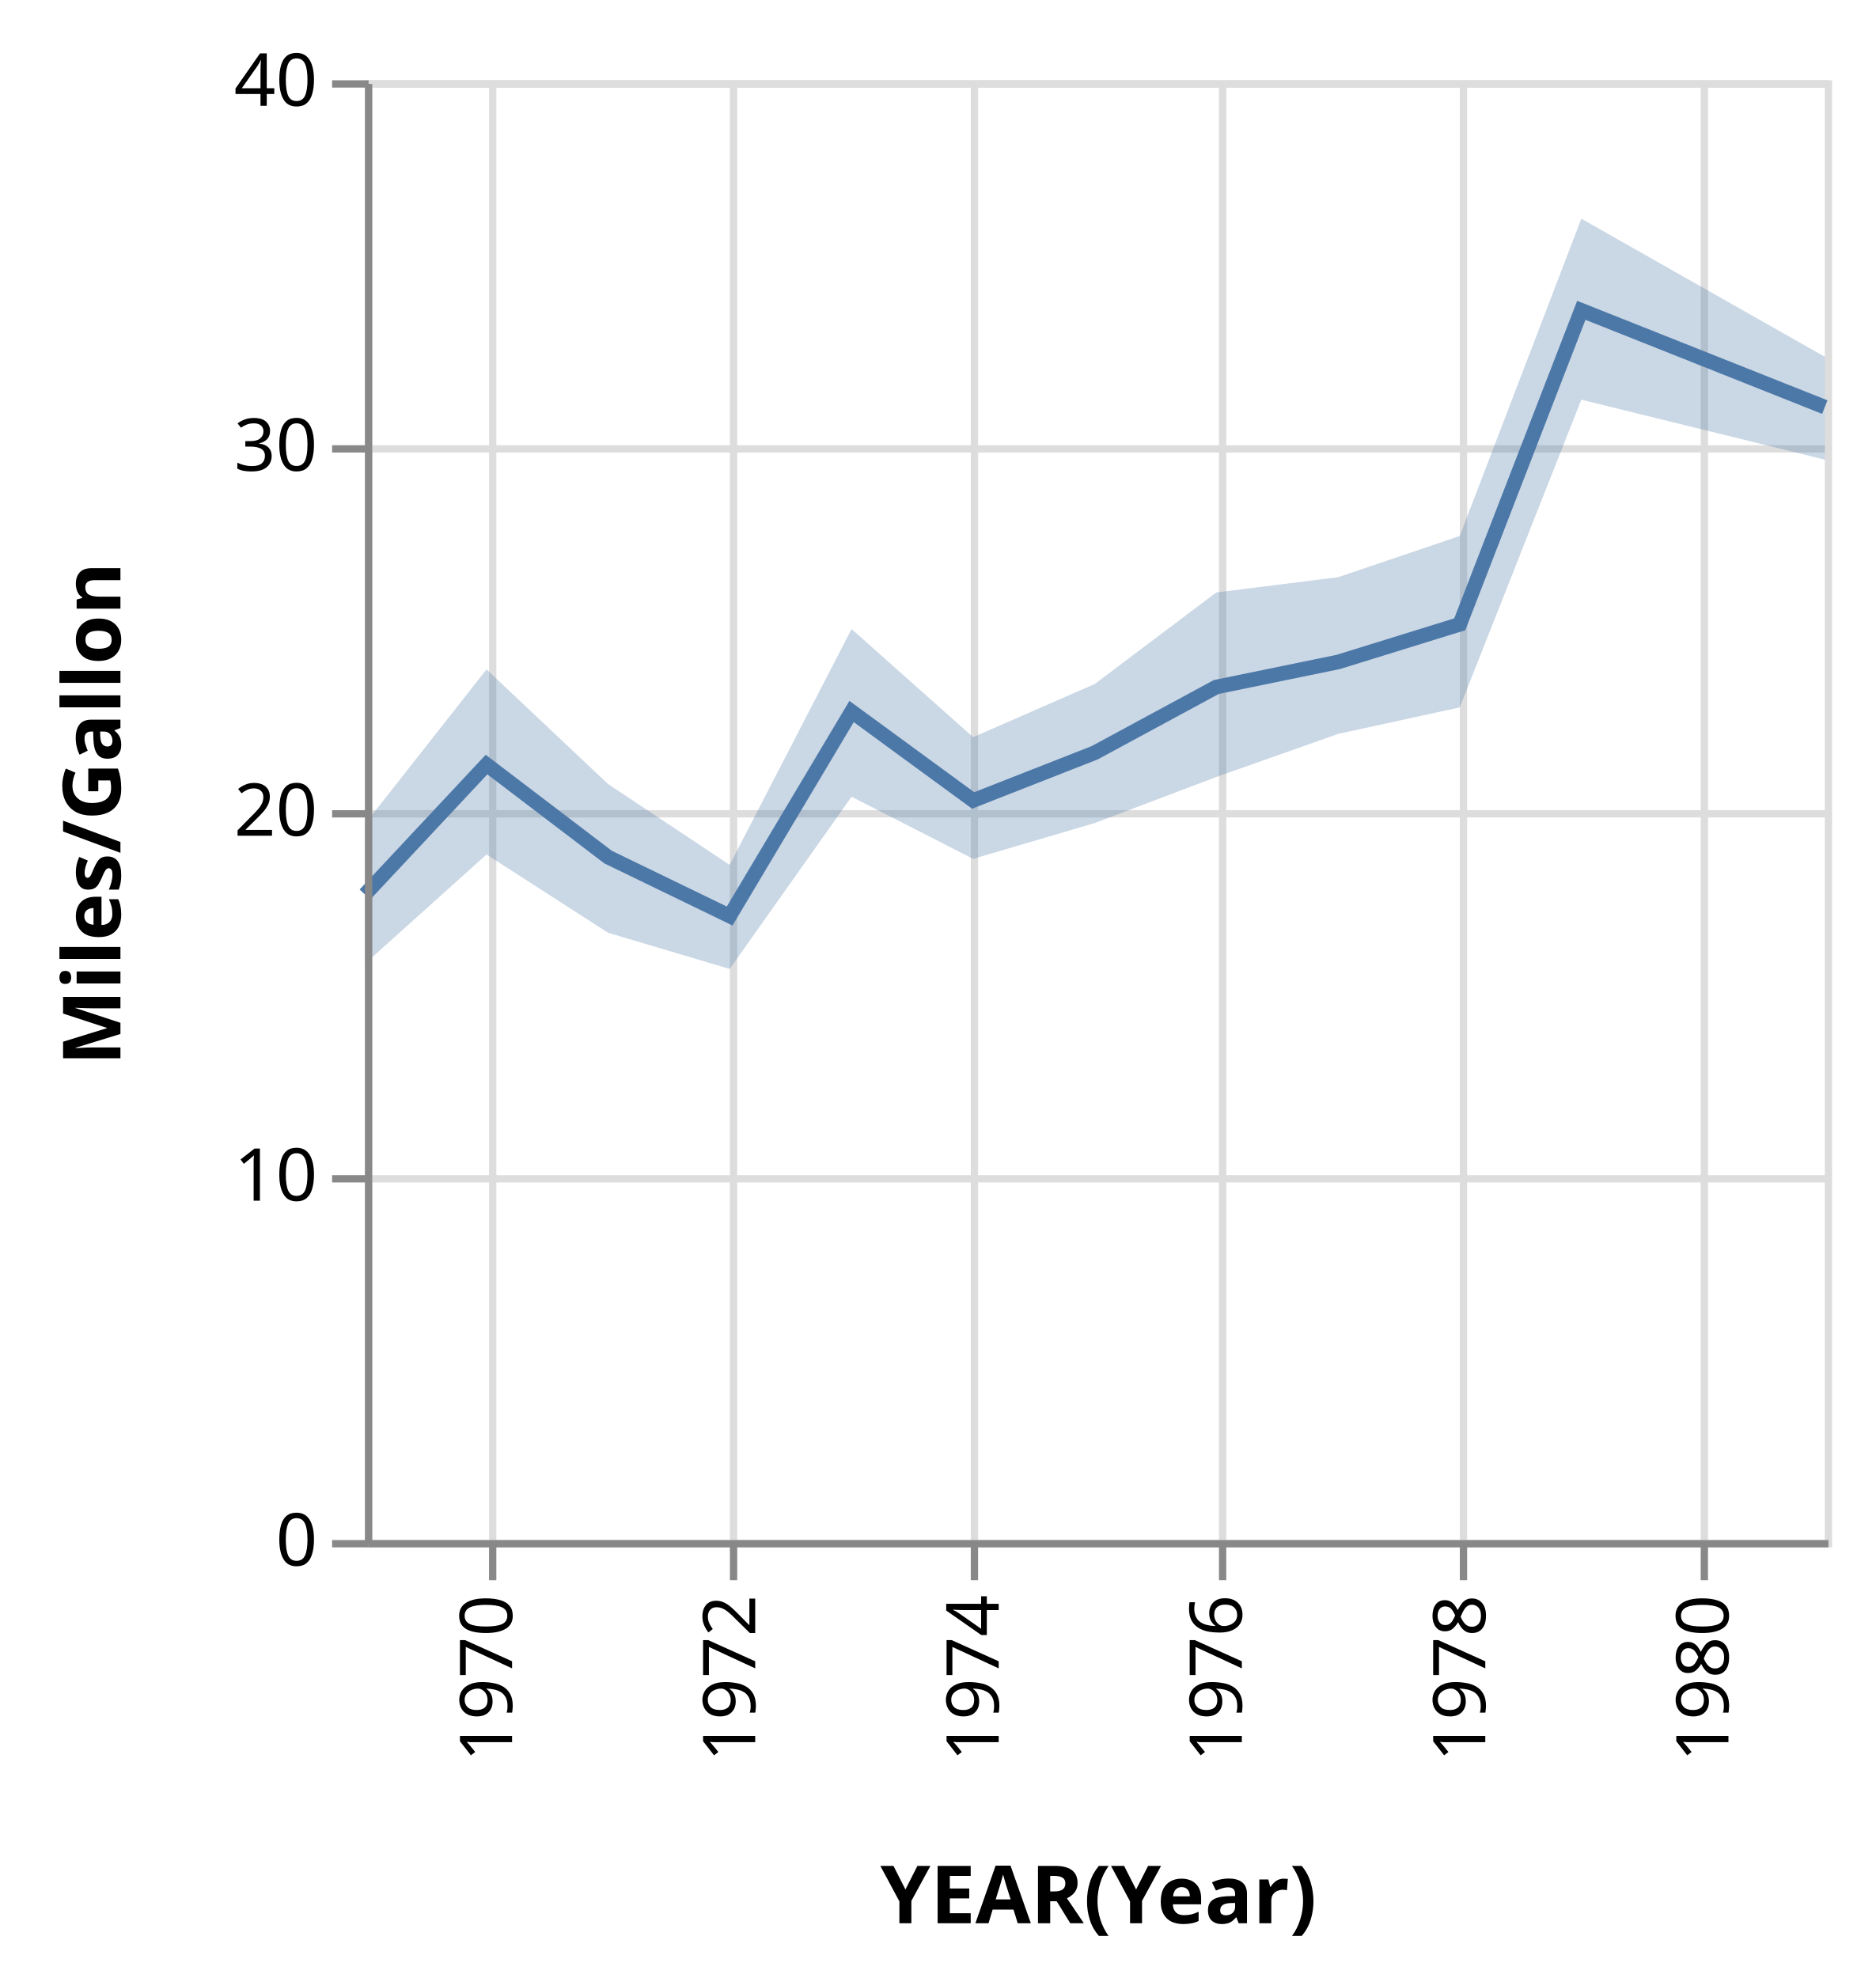
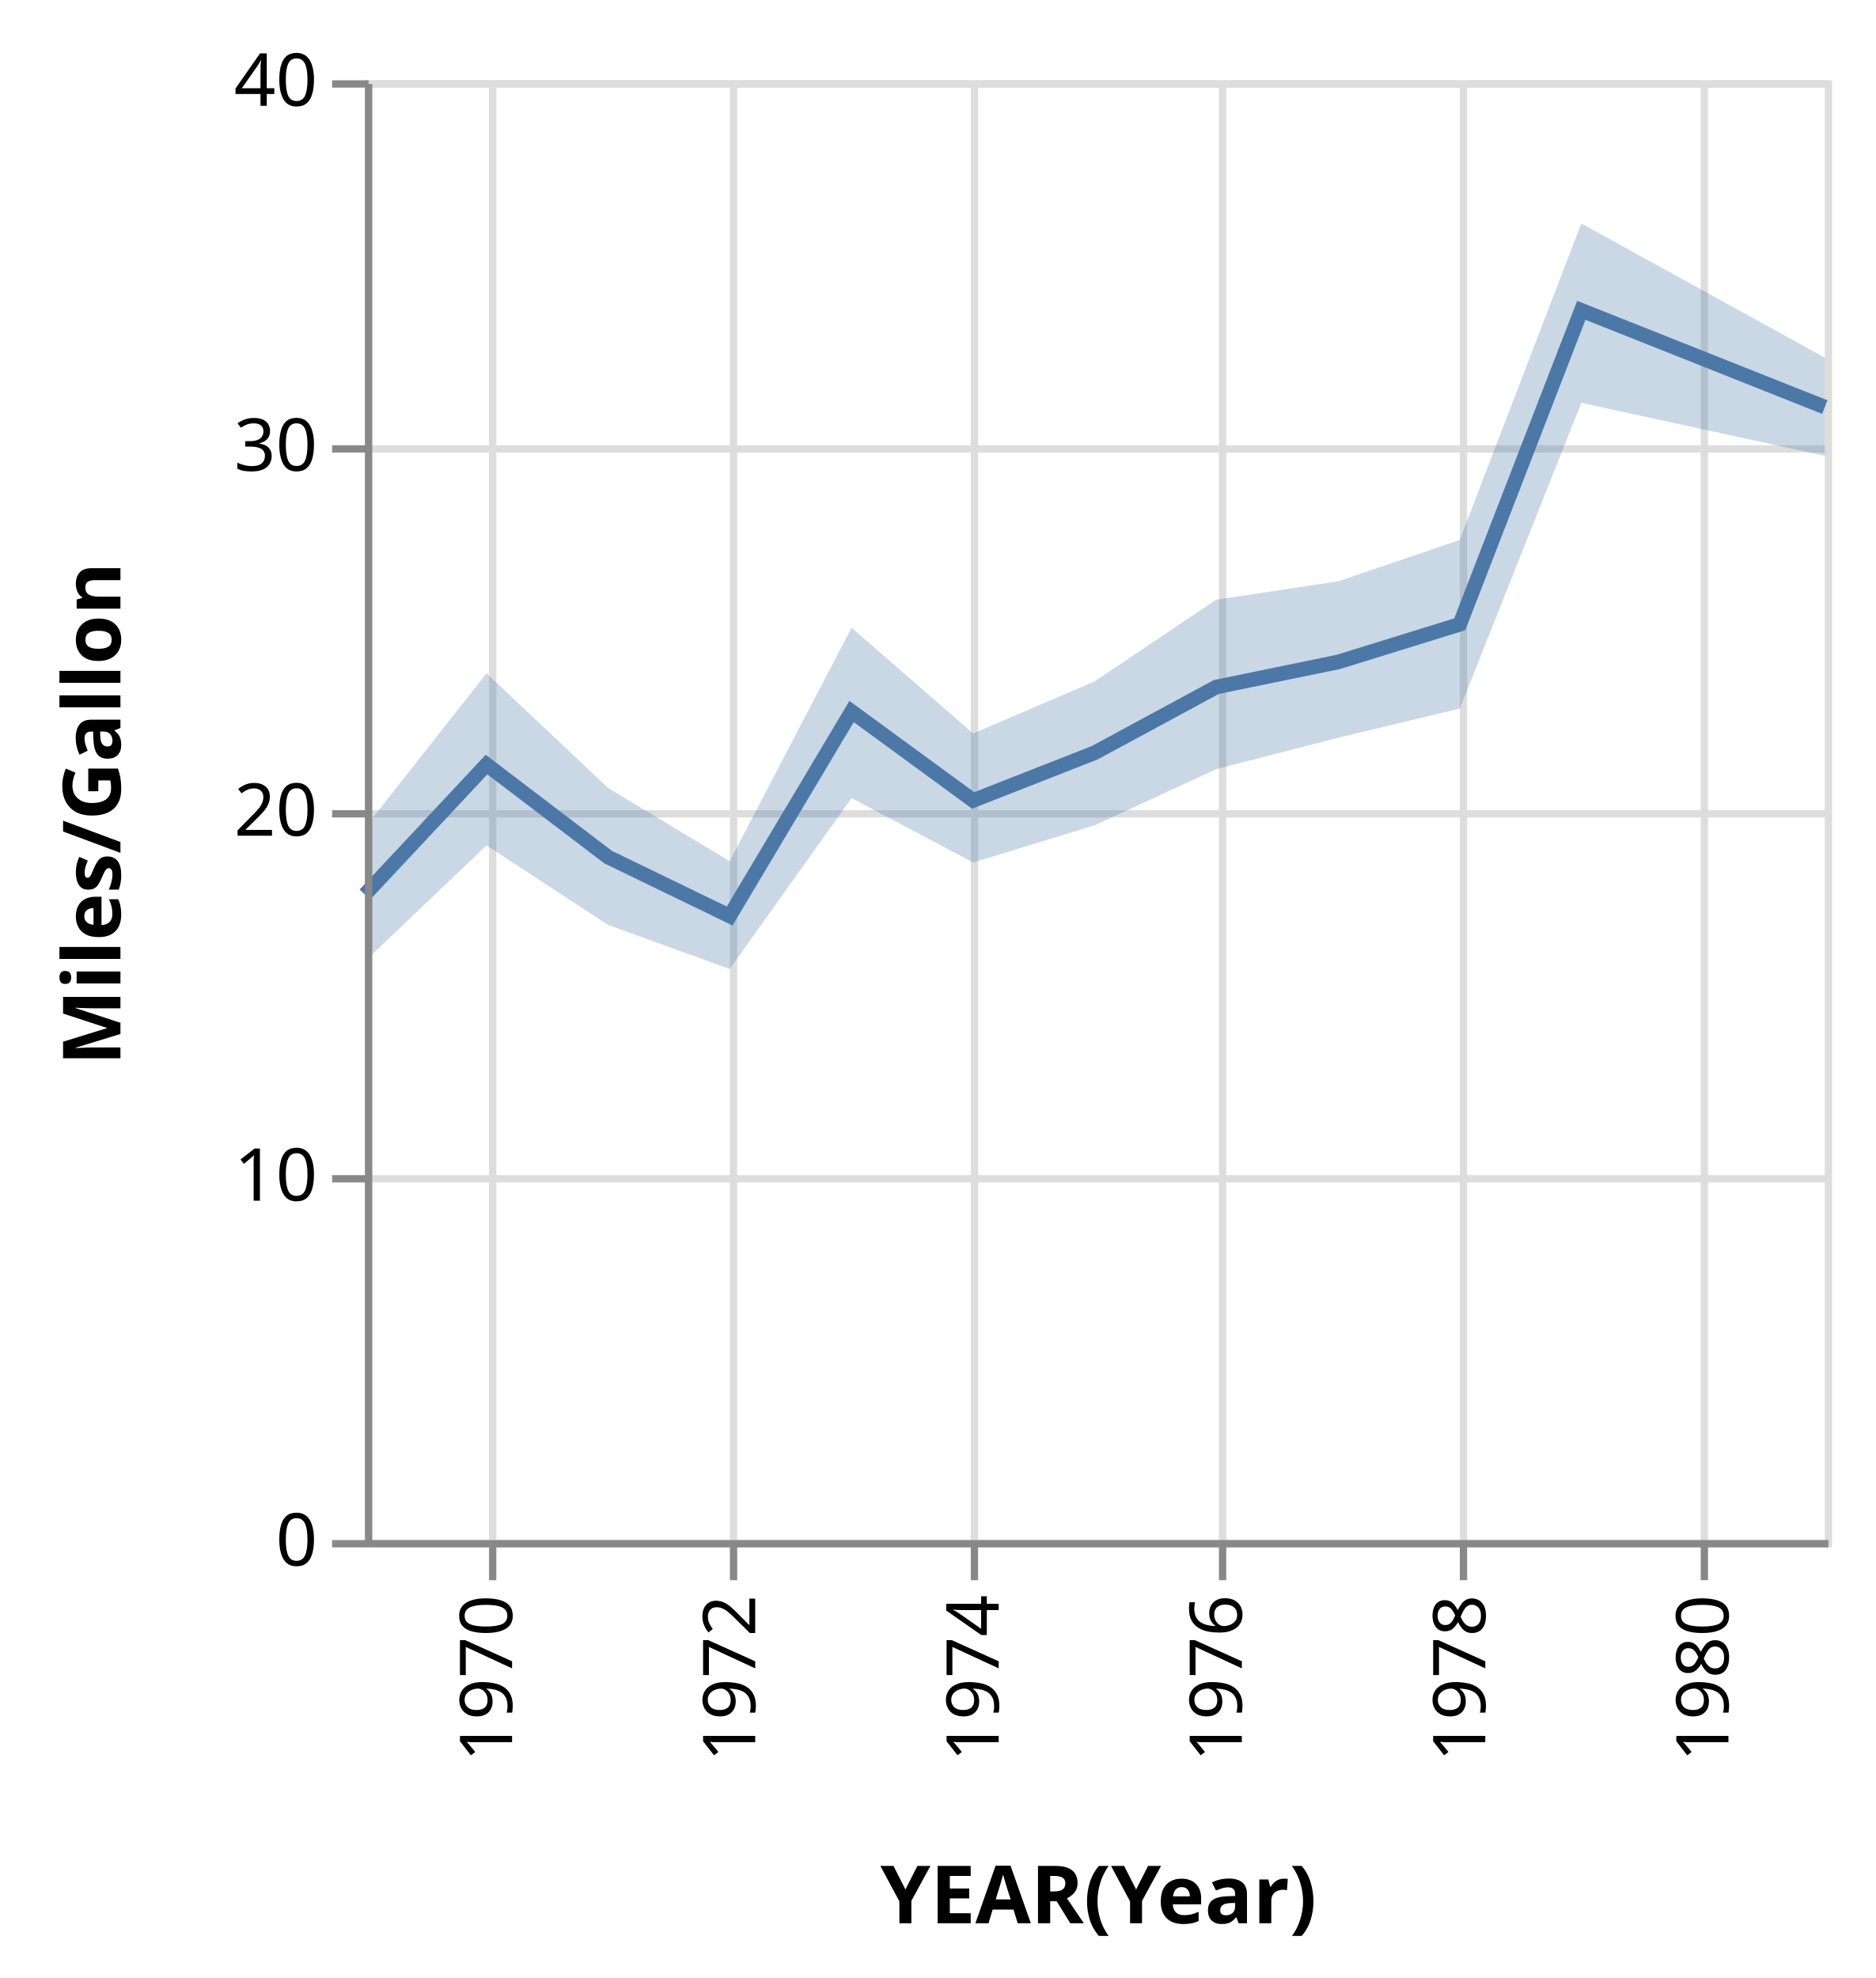
<svg xmlns="http://www.w3.org/2000/svg" class="marks" width="257" height="271" viewBox="0 0 257 271" version="1.1">
  <g transform="translate(50,11)">
    <g class="mark-group role-frame root">
      <g transform="translate(0,0)">
        <path class="background" d="M0.5,0.5h200v200h-200Z" style="fill: transparent; stroke: #ddd;" />
        <g>
          <g class="mark-group role-axis">
            <g transform="translate(0.5,200.5)">
              <path class="background" d="M0,0h0v0h0Z" style="pointer-events: none; fill: none;" />
              <g>
                <g class="mark-rule role-axis-grid" style="pointer-events: none;">
                  <line transform="translate(17,-200)" x2="0" y2="200" style="fill: none; stroke: #ddd; stroke-width: 1; stroke-dasharray: ; opacity: 1;" />
                  <line transform="translate(50,-200)" x2="0" y2="200" style="fill: none; stroke: #ddd; stroke-width: 1; stroke-dasharray: ; opacity: 1;" />
                  <line transform="translate(83,-200)" x2="0" y2="200" style="fill: none; stroke: #ddd; stroke-width: 1; stroke-dasharray: ; opacity: 1;" />
                  <line transform="translate(117,-200)" x2="0" y2="200" style="fill: none; stroke: #ddd; stroke-width: 1; stroke-dasharray: ; opacity: 1;" />
                  <line transform="translate(150,-200)" x2="0" y2="200" style="fill: none; stroke: #ddd; stroke-width: 1; stroke-dasharray: ; opacity: 1;" />
                  <line transform="translate(183,-200)" x2="0" y2="200" style="fill: none; stroke: #ddd; stroke-width: 1; stroke-dasharray: ; opacity: 1;" />
                </g>
              </g>
            </g>
          </g>
          <g class="mark-group role-axis">
            <g transform="translate(0.5,0.5)">
              <path class="background" d="M0,0h0v0h0Z" style="pointer-events: none; fill: none;" />
              <g>
                <g class="mark-rule role-axis-grid" style="pointer-events: none;">
                  <line transform="translate(0,200)" x2="200" y2="0" style="fill: none; stroke: #ddd; stroke-width: 1; stroke-dasharray: ; opacity: 1;" />
                  <line transform="translate(0,150)" x2="200" y2="0" style="fill: none; stroke: #ddd; stroke-width: 1; stroke-dasharray: ; opacity: 1;" />
                  <line transform="translate(0,100)" x2="200" y2="0" style="fill: none; stroke: #ddd; stroke-width: 1; stroke-dasharray: ; opacity: 1;" />
                  <line transform="translate(0,50)" x2="200" y2="0" style="fill: none; stroke: #ddd; stroke-width: 1; stroke-dasharray: ; opacity: 1;" />
                  <line transform="translate(0,0)" x2="200" y2="0" style="fill: none; stroke: #ddd; stroke-width: 1; stroke-dasharray: ; opacity: 1;" />
                </g>
              </g>
            </g>
          </g>
          <g class="mark-area role-mark layer_0_marks">
-             <path d="M200,51.97L166.644,43.76L149.989,85.915L133.333,89.548L116.632,95.451L99.977,101.765L83.322,106.667L66.667,98.157L49.966,121.753L33.311,116.795L16.655,106.071L0,121.034L0,101.892L16.655,80.714L33.311,96.424L49.966,107.5L66.667,75.185L83.322,90L99.977,82.715L116.632,70.172L133.333,68.079L149.989,62.437L166.644,18.966L200,37.883Z" style="fill: #4c78a8; opacity: 0.3;" />
+             <path d="M200,51.442L166.644,44.191L149.989,86.081L133.333,90.07L116.632,94.375L99.977,102.062L83.322,107.171L66.667,98.338L49.966,121.753L33.311,115.719L16.655,104.821L0,120.69L0,102.409L16.655,81.246L33.311,96.964L49.966,107L66.667,75L83.322,89.496L99.977,82.353L116.632,71.161L133.333,68.65L149.989,62.981L166.644,19.617L200,38.007Z" style="fill: #4c78a8; opacity: 0.3;" />
          </g>
          <g class="mark-line role-mark layer_1_marks">
            <path d="M200,44.775L166.644,31.517L149.989,74.534L133.333,79.694L116.632,83.125L99.977,92.132L83.322,98.667L66.667,86.481L49.966,114.5L33.311,106.429L16.655,93.75L0,111.552" style="fill: none; stroke: #4c78a8; stroke-width: 2;" />
          </g>
          <g class="mark-group role-axis">
            <g transform="translate(0.5,200.5)">
              <path class="background" d="M0,0h0v0h0Z" style="pointer-events: none; fill: none;" />
              <g>
                <g class="mark-rule role-axis-tick" style="pointer-events: none;">
                  <line transform="translate(17,0)" x2="0" y2="5" style="fill: none; stroke: #888; stroke-width: 1; opacity: 1;" />
                  <line transform="translate(50,0)" x2="0" y2="5" style="fill: none; stroke: #888; stroke-width: 1; opacity: 1;" />
                  <line transform="translate(83,0)" x2="0" y2="5" style="fill: none; stroke: #888; stroke-width: 1; opacity: 1;" />
                  <line transform="translate(117,0)" x2="0" y2="5" style="fill: none; stroke: #888; stroke-width: 1; opacity: 1;" />
                  <line transform="translate(150,0)" x2="0" y2="5" style="fill: none; stroke: #888; stroke-width: 1; opacity: 1;" />
                  <line transform="translate(183,0)" x2="0" y2="5" style="fill: none; stroke: #888; stroke-width: 1; opacity: 1;" />
                </g>
                <g class="mark-text role-axis-label" style="pointer-events: none;">
                  <text text-anchor="end" transform="translate(16.65526,7) rotate(270) translate(0,3)" style="font: 10px sans-serif; fill: #000; opacity: 1;">1970</text>
                  <text text-anchor="end" transform="translate(49.96578,7) rotate(270) translate(0,3)" style="font: 10px sans-serif; fill: #000; opacity: 1;">1972</text>
                  <text text-anchor="end" transform="translate(83.32193,7) rotate(270) translate(0,3)" style="font: 10px sans-serif; fill: #000; opacity: 1;">1974</text>
                  <text text-anchor="end" transform="translate(116.6324,7) rotate(270) translate(0,3)" style="font: 10px sans-serif; fill: #000; opacity: 1;">1976</text>
                  <text text-anchor="end" transform="translate(149.9886,7) rotate(270) translate(0,3)" style="font: 10px sans-serif; fill: #000; opacity: 1;">1978</text>
                  <text text-anchor="end" transform="translate(183.2991,7) rotate(270) translate(0,3)" style="font: 10px sans-serif; fill: #000; opacity: 1;">1980</text>
                </g>
                <g class="mark-rule role-axis-domain" style="pointer-events: none;">
                  <line transform="translate(0,0)" x2="200" y2="0" style="fill: none; stroke: #888; stroke-width: 1; opacity: 1;" />
                </g>
                <g class="mark-text role-axis-title" style="pointer-events: none;">
                  <text text-anchor="middle" transform="translate(100,52)" style="font: bold 11px sans-serif; fill: #000; opacity: 1;">YEAR(Year)</text>
                </g>
              </g>
            </g>
          </g>
          <g class="mark-group role-axis">
            <g transform="translate(0.5,0.5)">
              <path class="background" d="M0,0h0v0h0Z" style="pointer-events: none; fill: none;" />
              <g>
                <g class="mark-rule role-axis-tick" style="pointer-events: none;">
                  <line transform="translate(0,200)" x2="-5" y2="0" style="fill: none; stroke: #888; stroke-width: 1; opacity: 1;" />
                  <line transform="translate(0,150)" x2="-5" y2="0" style="fill: none; stroke: #888; stroke-width: 1; opacity: 1;" />
                  <line transform="translate(0,100)" x2="-5" y2="0" style="fill: none; stroke: #888; stroke-width: 1; opacity: 1;" />
                  <line transform="translate(0,50)" x2="-5" y2="0" style="fill: none; stroke: #888; stroke-width: 1; opacity: 1;" />
                  <line transform="translate(0,0)" x2="-5" y2="0" style="fill: none; stroke: #888; stroke-width: 1; opacity: 1;" />
                </g>
                <g class="mark-text role-axis-label" style="pointer-events: none;">
                  <text text-anchor="end" transform="translate(-7,203)" style="font: 10px sans-serif; fill: #000; opacity: 1;">0</text>
                  <text text-anchor="end" transform="translate(-7,153)" style="font: 10px sans-serif; fill: #000; opacity: 1;">10</text>
                  <text text-anchor="end" transform="translate(-7,103)" style="font: 10px sans-serif; fill: #000; opacity: 1;">20</text>
                  <text text-anchor="end" transform="translate(-7,53)" style="font: 10px sans-serif; fill: #000; opacity: 1;">30</text>
                  <text text-anchor="end" transform="translate(-7,3)" style="font: 10px sans-serif; fill: #000; opacity: 1;">40</text>
                </g>
                <g class="mark-rule role-axis-domain" style="pointer-events: none;">
                  <line transform="translate(0,200)" x2="0" y2="-200" style="fill: none; stroke: #888; stroke-width: 1; opacity: 1;" />
                </g>
                <g class="mark-text role-axis-title" style="pointer-events: none;">
                  <text text-anchor="middle" transform="translate(-32,100) rotate(-90) translate(0,-2)" style="font: bold 11px sans-serif; fill: #000; opacity: 1;">Miles/Gallon</text>
                </g>
              </g>
            </g>
          </g>
        </g>
      </g>
    </g>
  </g>
</svg>
